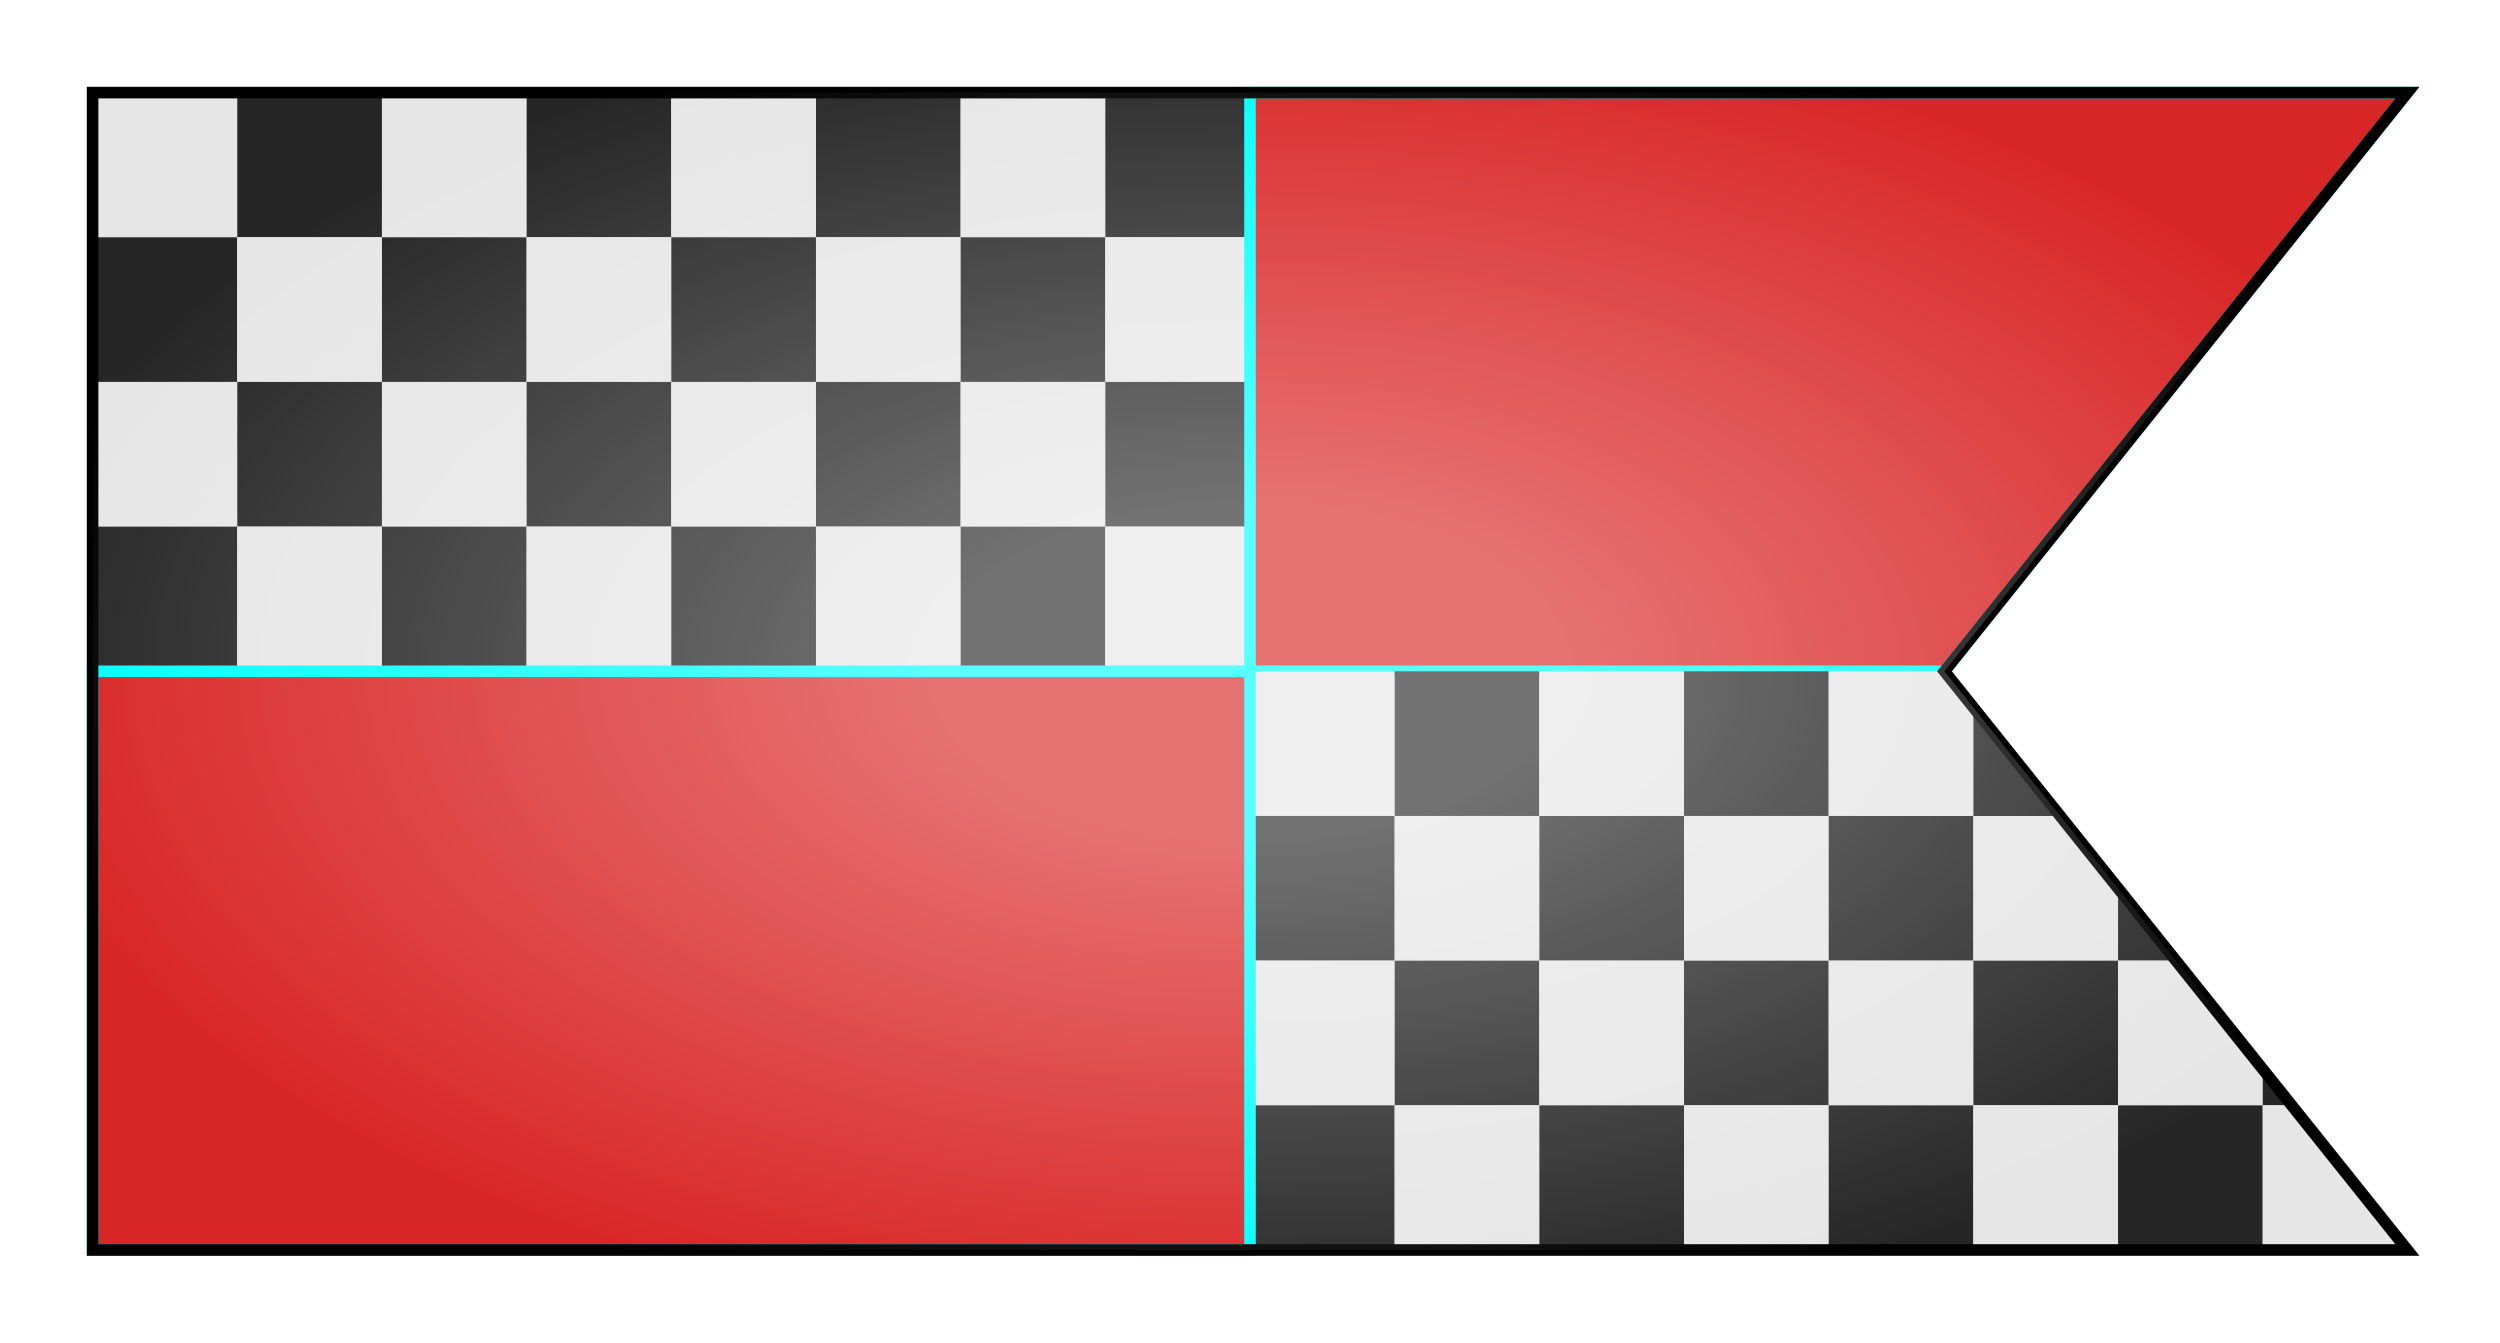
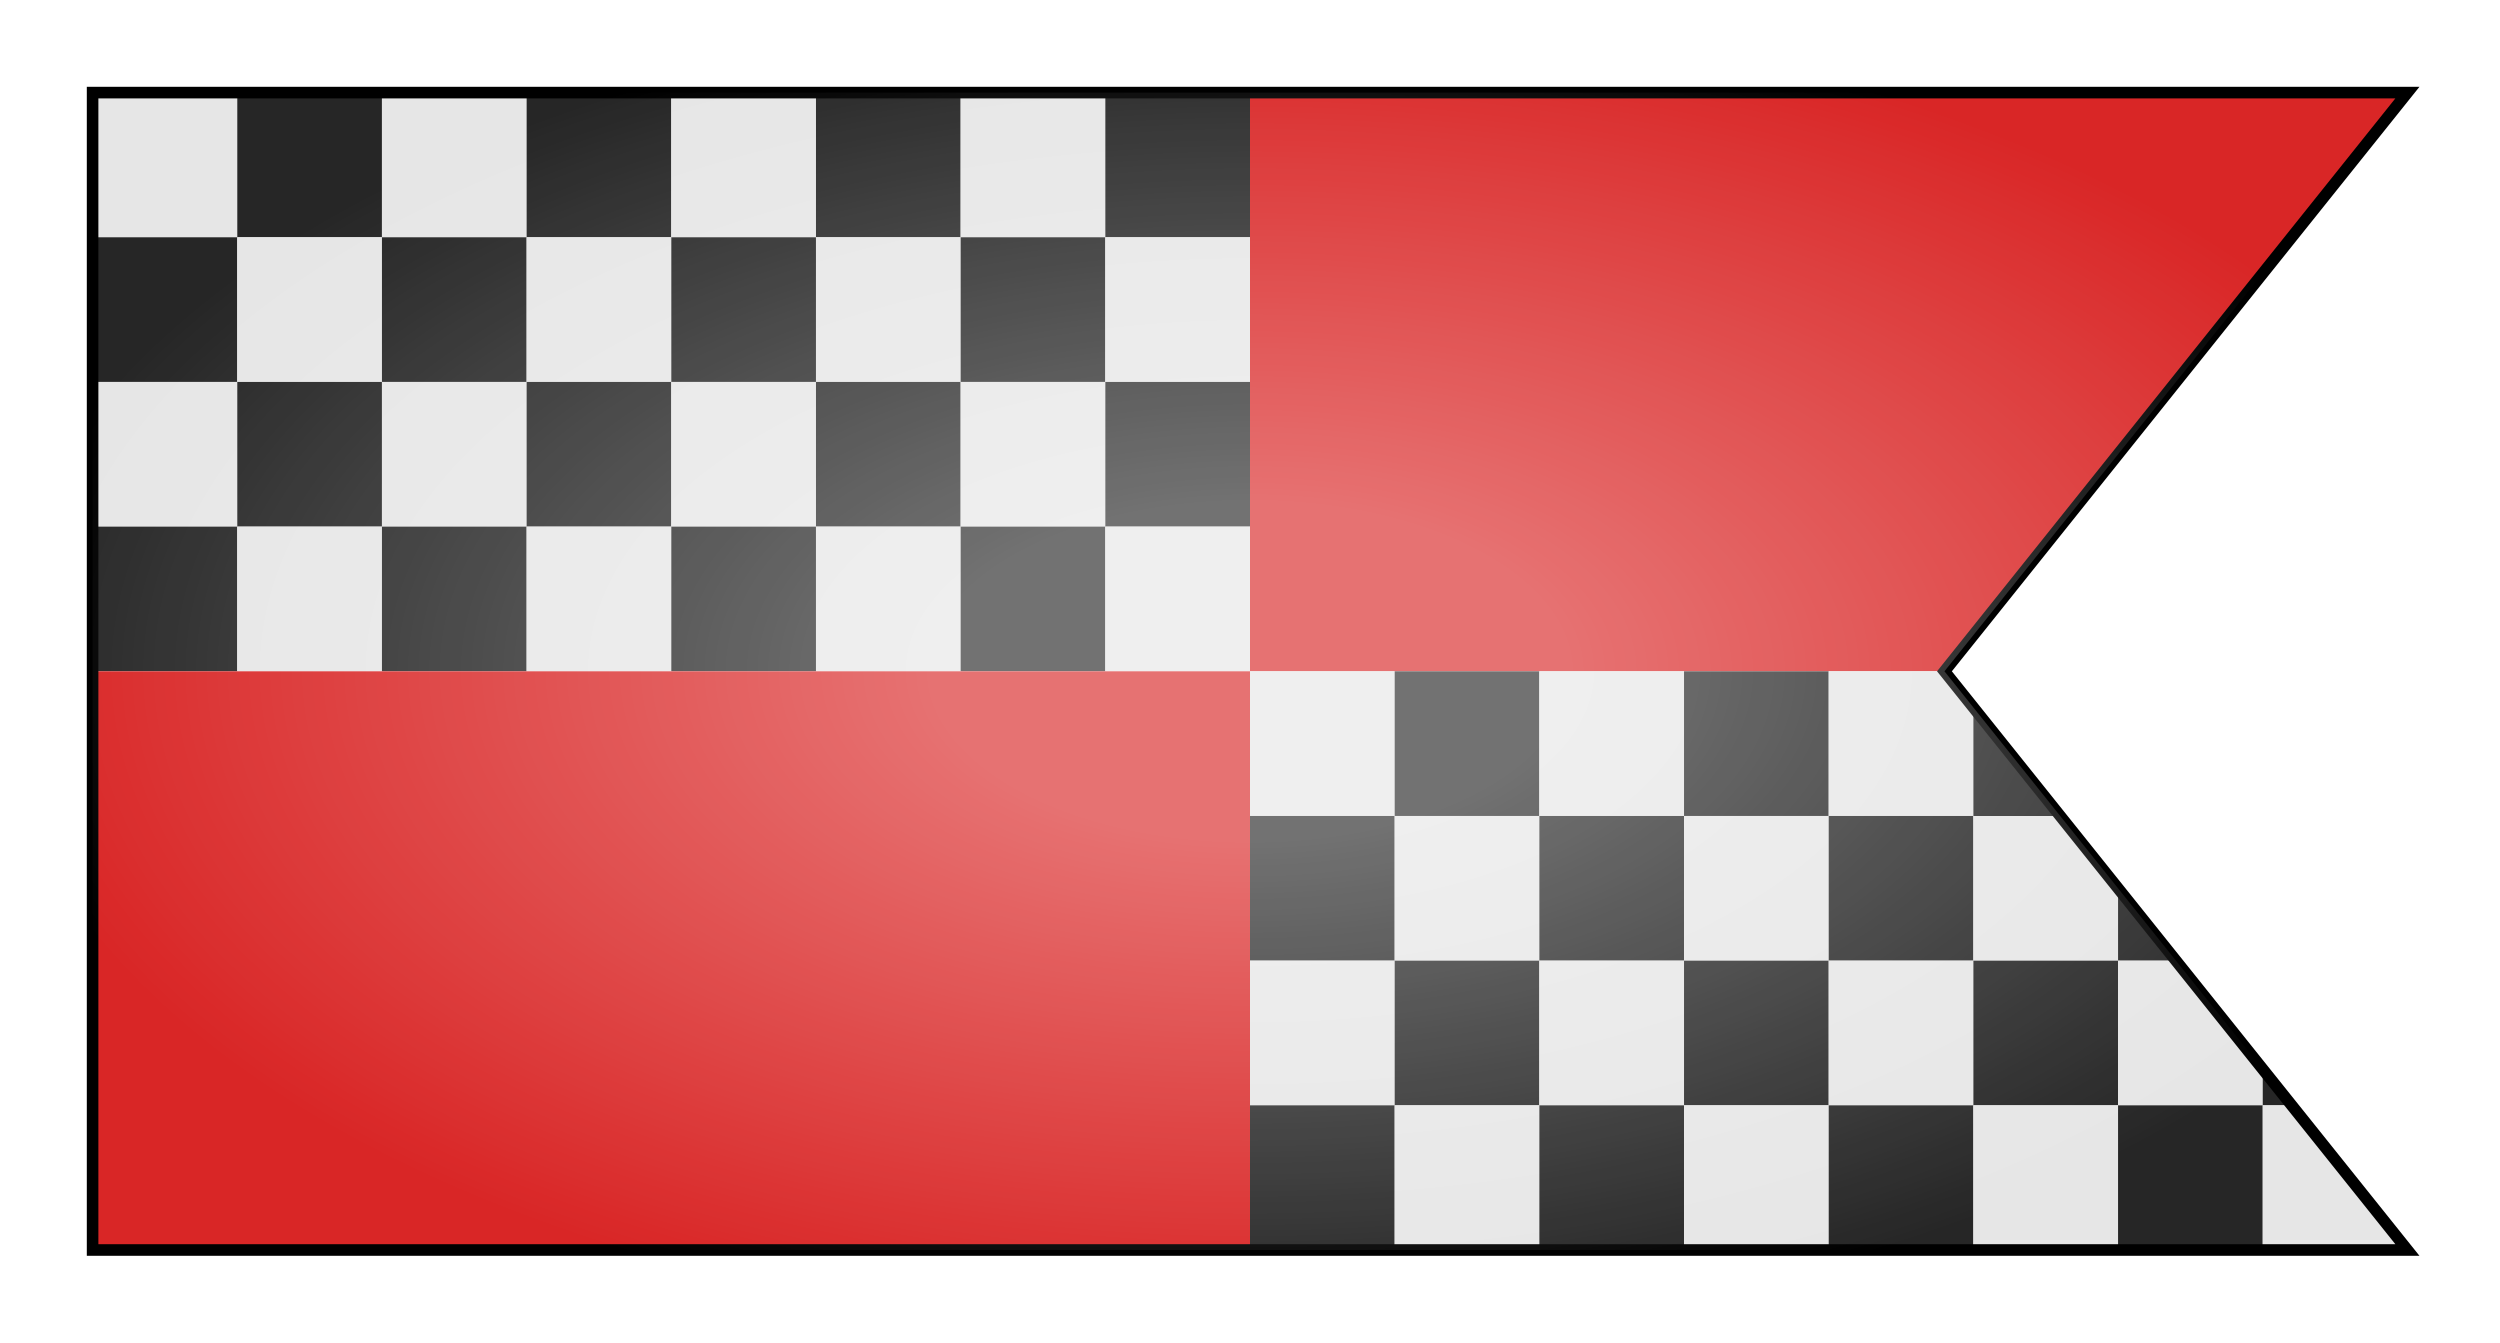
<svg xmlns="http://www.w3.org/2000/svg" height="116.0" width="216.0">
  <defs>
    <clipPath id="contour">
      <path d="M 8.0,8.0 L 208.0,8.0 L 168.0,58.0 L 208.0,108.0 L 8.0,108.0 L 8.0,8.0 Z" />
    </clipPath>
    <radialGradient id="lighting">
      <stop offset="25%" stop-color="white" stop-opacity="35%" />
      <stop offset="100%" stop-color="white" stop-opacity="0%" />
    </radialGradient>
  </defs>
  <g transform="translate(8.0,8.0)">
    <path d="M 0.0,0.0 L 0.0,12.5 L 12.5,12.5 L 12.5,0.0 L 0.0,0.0 Z" style="fill: rgb(230, 230, 230); stroke-width: 1px; stroke: none;" />
    <path d="M 12.5,0.0 L 12.5,12.5 L 25.0,12.5 L 25.0,0.0 L 12.5,0.0 Z" style="fill: rgb(38, 38, 38); stroke-width: 1px; stroke: none;" />
    <path d="M 25.0,0.0 L 25.0,12.5 L 37.5,12.5 L 37.5,0.0 L 25.0,0.0 Z" style="fill: rgb(230, 230, 230); stroke-width: 1px; stroke: none;" />
    <path d="M 37.5,0.0 L 37.5,12.5 L 50.0,12.5 L 50.0,0.0 L 37.5,0.0 Z" style="fill: rgb(38, 38, 38); stroke-width: 1px; stroke: none;" />
    <path d="M 50.0,0.0 L 50.0,12.5 L 62.5,12.5 L 62.5,0.0 L 50.0,0.0 Z" style="fill: rgb(230, 230, 230); stroke-width: 1px; stroke: none;" />
    <path d="M 62.5,0.0 L 62.5,12.5 L 75.0,12.5 L 75.0,0.0 L 62.5,0.0 Z" style="fill: rgb(38, 38, 38); stroke-width: 1px; stroke: none;" />
    <path d="M 75.0,0.0 L 75.0,12.5 L 87.5,12.5 L 87.5,0.0 L 75.0,0.0 Z" style="fill: rgb(230, 230, 230); stroke-width: 1px; stroke: none;" />
    <path d="M 87.5,0.0 L 87.5,12.5 L 100.0,12.5 L 100.0,0.0 L 87.5,0.0 Z" style="fill: rgb(38, 38, 38); stroke-width: 1px; stroke: none;" />
    <path d="M 0.0,12.5 L 0.0,25.0 L 12.5,25.0 L 12.5,12.5 L 0.0,12.5 Z" style="fill: rgb(38, 38, 38); stroke-width: 1px; stroke: none;" />
    <path d="M 12.5,12.5 L 12.5,25.0 L 25.0,25.0 L 25.0,12.5 L 12.5,12.5 Z" style="fill: rgb(230, 230, 230); stroke-width: 1px; stroke: none;" />
    <path d="M 25.0,12.5 L 25.0,25.0 L 37.5,25.0 L 37.5,12.5 L 25.0,12.5 Z" style="fill: rgb(38, 38, 38); stroke-width: 1px; stroke: none;" />
    <path d="M 37.5,12.5 L 37.5,25.0 L 50.0,25.0 L 50.0,12.5 L 37.5,12.5 Z" style="fill: rgb(230, 230, 230); stroke-width: 1px; stroke: none;" />
    <path d="M 50.0,12.5 L 50.0,25.0 L 62.5,25.0 L 62.5,12.5 L 50.0,12.5 Z" style="fill: rgb(38, 38, 38); stroke-width: 1px; stroke: none;" />
    <path d="M 62.5,12.5 L 62.5,25.0 L 75.0,25.0 L 75.0,12.5 L 62.5,12.5 Z" style="fill: rgb(230, 230, 230); stroke-width: 1px; stroke: none;" />
    <path d="M 75.0,12.5 L 75.0,25.0 L 87.5,25.0 L 87.5,12.5 L 75.0,12.5 Z" style="fill: rgb(38, 38, 38); stroke-width: 1px; stroke: none;" />
    <path d="M 87.5,12.5 L 87.5,25.0 L 100.0,25.0 L 100.0,12.5 L 87.5,12.5 Z" style="fill: rgb(230, 230, 230); stroke-width: 1px; stroke: none;" />
    <path d="M 0.0,25.0 L 0.0,37.5 L 12.5,37.5 L 12.5,25.0 L 0.0,25.0 Z" style="fill: rgb(230, 230, 230); stroke-width: 1px; stroke: none;" />
    <path d="M 12.5,25.0 L 12.5,37.5 L 25.0,37.5 L 25.0,25.0 L 12.5,25.0 Z" style="fill: rgb(38, 38, 38); stroke-width: 1px; stroke: none;" />
    <path d="M 25.0,25.0 L 25.0,37.5 L 37.5,37.5 L 37.5,25.0 L 25.0,25.0 Z" style="fill: rgb(230, 230, 230); stroke-width: 1px; stroke: none;" />
    <path d="M 37.5,25.0 L 37.5,37.5 L 50.0,37.5 L 50.0,25.0 L 37.5,25.0 Z" style="fill: rgb(38, 38, 38); stroke-width: 1px; stroke: none;" />
    <path d="M 50.0,25.0 L 50.0,37.5 L 62.5,37.5 L 62.5,25.0 L 50.0,25.0 Z" style="fill: rgb(230, 230, 230); stroke-width: 1px; stroke: none;" />
    <path d="M 62.5,25.0 L 62.5,37.5 L 75.0,37.5 L 75.0,25.0 L 62.5,25.0 Z" style="fill: rgb(38, 38, 38); stroke-width: 1px; stroke: none;" />
    <path d="M 75.0,25.0 L 75.0,37.5 L 87.5,37.5 L 87.5,25.0 L 75.0,25.0 Z" style="fill: rgb(230, 230, 230); stroke-width: 1px; stroke: none;" />
    <path d="M 87.5,25.0 L 87.5,37.5 L 100.0,37.5 L 100.0,25.0 L 87.5,25.0 Z" style="fill: rgb(38, 38, 38); stroke-width: 1px; stroke: none;" />
    <path d="M 0.0,37.5 L 0.0,50.0 L 12.5,50.0 L 12.5,37.5 L 0.0,37.5 Z" style="fill: rgb(38, 38, 38); stroke-width: 1px; stroke: none;" />
    <path d="M 12.5,37.5 L 12.5,50.0 L 25.0,50.0 L 25.0,37.5 L 12.5,37.5 Z" style="fill: rgb(230, 230, 230); stroke-width: 1px; stroke: none;" />
    <path d="M 25.0,37.5 L 25.0,50.0 L 37.5,50.0 L 37.5,37.5 L 25.0,37.5 Z" style="fill: rgb(38, 38, 38); stroke-width: 1px; stroke: none;" />
    <path d="M 37.5,37.5 L 37.5,50.0 L 50.0,50.0 L 50.0,37.5 L 37.5,37.5 Z" style="fill: rgb(230, 230, 230); stroke-width: 1px; stroke: none;" />
    <path d="M 50.0,37.5 L 50.0,50.0 L 62.5,50.0 L 62.5,37.5 L 50.0,37.5 Z" style="fill: rgb(38, 38, 38); stroke-width: 1px; stroke: none;" />
    <path d="M 62.5,37.5 L 62.5,50.0 L 75.0,50.0 L 75.0,37.5 L 62.5,37.5 Z" style="fill: rgb(230, 230, 230); stroke-width: 1px; stroke: none;" />
    <path d="M 75.0,37.5 L 75.0,50.0 L 87.5,50.0 L 87.5,37.5 L 75.0,37.5 Z" style="fill: rgb(38, 38, 38); stroke-width: 1px; stroke: none;" />
    <path d="M 87.5,37.5 L 87.5,50.0 L 100.0,50.0 L 100.0,37.5 L 87.5,37.5 Z" style="fill: rgb(230, 230, 230); stroke-width: 1px; stroke: none;" />
-     <path d="M 100.0,0.0 L 100.0,50.0 L 160.0,50.0 L 200.0,0.0 L 100.0,0.0 Z" style="fill: rgb(217, 38, 38); stroke-width: 1px; stroke: rgb(0, 255, 255);" />
+     <path d="M 100.0,0.0 L 100.0,50.0 L 160.0,50.0 L 200.0,0.0 L 100.0,0.0 Z" style="fill: rgb(217, 38, 38); stroke-width: 1px; stroke: none;" />
    <path d="M 100.0,50.0 L 100.0,62.5 L 112.5,62.5 L 112.5,50.0 L 100.0,50.0 Z" style="fill: rgb(230, 230, 230); stroke-width: 1px; stroke: none;" />
    <path d="M 112.5,50.0 L 112.5,62.5 L 125.0,62.5 L 125.0,50.0 L 112.5,50.0 Z" style="fill: rgb(38, 38, 38); stroke-width: 1px; stroke: none;" />
    <path d="M 125.0,50.0 L 125.0,62.5 L 137.5,62.5 L 137.5,50.0 L 125.0,50.0 Z" style="fill: rgb(230, 230, 230); stroke-width: 1px; stroke: none;" />
    <path d="M 137.5,50.0 L 137.5,62.5 L 150.0,62.5 L 150.0,50.0 L 137.5,50.0 Z" style="fill: rgb(38, 38, 38); stroke-width: 1px; stroke: none;" />
    <path d="M 150.0,50.0 L 150.0,62.5 L 162.5,62.5 L 162.5,53.125 L 160.0,50.0 L 150.0,50.0 Z" style="fill: rgb(230, 230, 230); stroke-width: 1px; stroke: none;" />
    <path d="M 162.5,53.125 L 162.5,62.5 L 170.0,62.5 L 162.5,53.125 L 162.5,53.125 Z" style="fill: rgb(38, 38, 38); stroke-width: 1px; stroke: none;" />
    <path d="M 100.0,62.5 L 100.0,75.0 L 112.5,75.0 L 112.5,62.5 L 100.0,62.5 Z" style="fill: rgb(38, 38, 38); stroke-width: 1px; stroke: none;" />
    <path d="M 112.5,62.5 L 112.5,75.0 L 125.0,75.0 L 125.0,62.5 L 112.5,62.5 Z" style="fill: rgb(230, 230, 230); stroke-width: 1px; stroke: none;" />
    <path d="M 125.0,62.5 L 125.0,75.0 L 137.5,75.0 L 137.5,62.5 L 125.0,62.5 Z" style="fill: rgb(38, 38, 38); stroke-width: 1px; stroke: none;" />
    <path d="M 137.5,62.5 L 137.5,75.0 L 150.0,75.0 L 150.0,62.5 L 137.5,62.5 Z" style="fill: rgb(230, 230, 230); stroke-width: 1px; stroke: none;" />
    <path d="M 150.0,62.5 L 150.0,75.0 L 162.5,75.0 L 162.5,62.5 L 150.0,62.5 Z" style="fill: rgb(38, 38, 38); stroke-width: 1px; stroke: none;" />
    <path d="M 162.5,62.5 L 162.5,75.0 L 175.0,75.0 L 175.0,68.75 L 170.0,62.5 L 162.5,62.5 Z" style="fill: rgb(230, 230, 230); stroke-width: 1px; stroke: none;" />
    <path d="M 175.0,68.75 L 175.0,75.0 L 180.0,75.0 L 175.0,68.75 L 175.0,68.75 Z" style="fill: rgb(38, 38, 38); stroke-width: 1px; stroke: none;" />
    <path d="M 100.0,75.0 L 100.0,87.5 L 112.5,87.5 L 112.5,75.0 L 100.0,75.0 Z" style="fill: rgb(230, 230, 230); stroke-width: 1px; stroke: none;" />
    <path d="M 112.5,75.0 L 112.5,87.5 L 125.0,87.5 L 125.0,75.0 L 112.5,75.0 Z" style="fill: rgb(38, 38, 38); stroke-width: 1px; stroke: none;" />
    <path d="M 125.0,75.0 L 125.0,87.5 L 137.5,87.5 L 137.5,75.0 L 125.0,75.0 Z" style="fill: rgb(230, 230, 230); stroke-width: 1px; stroke: none;" />
    <path d="M 137.5,75.0 L 137.5,87.5 L 150.0,87.5 L 150.0,75.0 L 137.5,75.0 Z" style="fill: rgb(38, 38, 38); stroke-width: 1px; stroke: none;" />
    <path d="M 150.0,75.0 L 150.0,87.5 L 162.5,87.5 L 162.5,75.0 L 150.0,75.0 Z" style="fill: rgb(230, 230, 230); stroke-width: 1px; stroke: none;" />
    <path d="M 162.5,75.0 L 162.5,87.5 L 175.0,87.5 L 175.0,75.0 L 162.5,75.0 Z" style="fill: rgb(38, 38, 38); stroke-width: 1px; stroke: none;" />
    <path d="M 175.0,75.0 L 175.0,87.5 L 187.5,87.5 L 187.5,84.375 L 180.0,75.0 L 175.0,75.0 Z" style="fill: rgb(230, 230, 230); stroke-width: 1px; stroke: none;" />
    <path d="M 187.5,84.375 L 187.5,87.5 L 190.0,87.5 L 187.5,84.375 L 187.5,84.375 Z" style="fill: rgb(38, 38, 38); stroke-width: 1px; stroke: none;" />
    <path d="M 100.0,87.5 L 100.0,100.0 L 112.5,100.0 L 112.5,87.5 L 100.0,87.5 Z" style="fill: rgb(38, 38, 38); stroke-width: 1px; stroke: none;" />
    <path d="M 112.5,87.5 L 112.5,100.0 L 125.0,100.0 L 125.0,87.5 L 112.5,87.5 Z" style="fill: rgb(230, 230, 230); stroke-width: 1px; stroke: none;" />
    <path d="M 125.0,87.5 L 125.0,100.0 L 137.5,100.0 L 137.5,87.5 L 125.0,87.5 Z" style="fill: rgb(38, 38, 38); stroke-width: 1px; stroke: none;" />
    <path d="M 137.5,87.5 L 137.5,100.0 L 150.0,100.0 L 150.0,87.5 L 137.5,87.5 Z" style="fill: rgb(230, 230, 230); stroke-width: 1px; stroke: none;" />
    <path d="M 150.0,87.5 L 150.0,100.0 L 162.5,100.0 L 162.5,87.5 L 150.0,87.5 Z" style="fill: rgb(38, 38, 38); stroke-width: 1px; stroke: none;" />
    <path d="M 162.5,87.5 L 162.5,100.0 L 175.0,100.0 L 175.0,87.5 L 162.5,87.5 Z" style="fill: rgb(230, 230, 230); stroke-width: 1px; stroke: none;" />
    <path d="M 175.0,87.5 L 175.0,100.0 L 187.5,100.0 L 187.5,87.5 L 175.0,87.5 Z" style="fill: rgb(38, 38, 38); stroke-width: 1px; stroke: none;" />
    <path d="M 187.5,87.5 L 187.5,100.0 L 200.0,100.0 L 190.0,87.5 L 187.5,87.5 Z" style="fill: rgb(230, 230, 230); stroke-width: 1px; stroke: none;" />
-     <path d="M 0.0,50.0 L 0.0,100.0 L 100.0,100.0 L 100.0,50.0 L 0.0,50.0 Z" style="fill: rgb(217, 38, 38); stroke-width: 1px; stroke: rgb(0, 255, 255);" />
+     <path d="M 0.0,50.0 L 0.0,100.0 L 100.0,100.0 L 100.0,50.0 L 0.0,50.0 Z" style="fill: rgb(217, 38, 38); stroke-width: 1px; stroke: none;" />
    <path d="M 0.0,0.0 L 200.0,0.0 L 160.0,50.0 L 200.0,100.0 L 0.0,100.0 L 0.0,0.0 Z" style="fill: none; stroke-width: 1px; stroke: rgb(0, 0, 0);" />
  </g>
  <rect clip-path="url(#contour)" fill="url(#lighting)" height="116.0" width="216.0" x="0.0" y="0.0" />
</svg>
